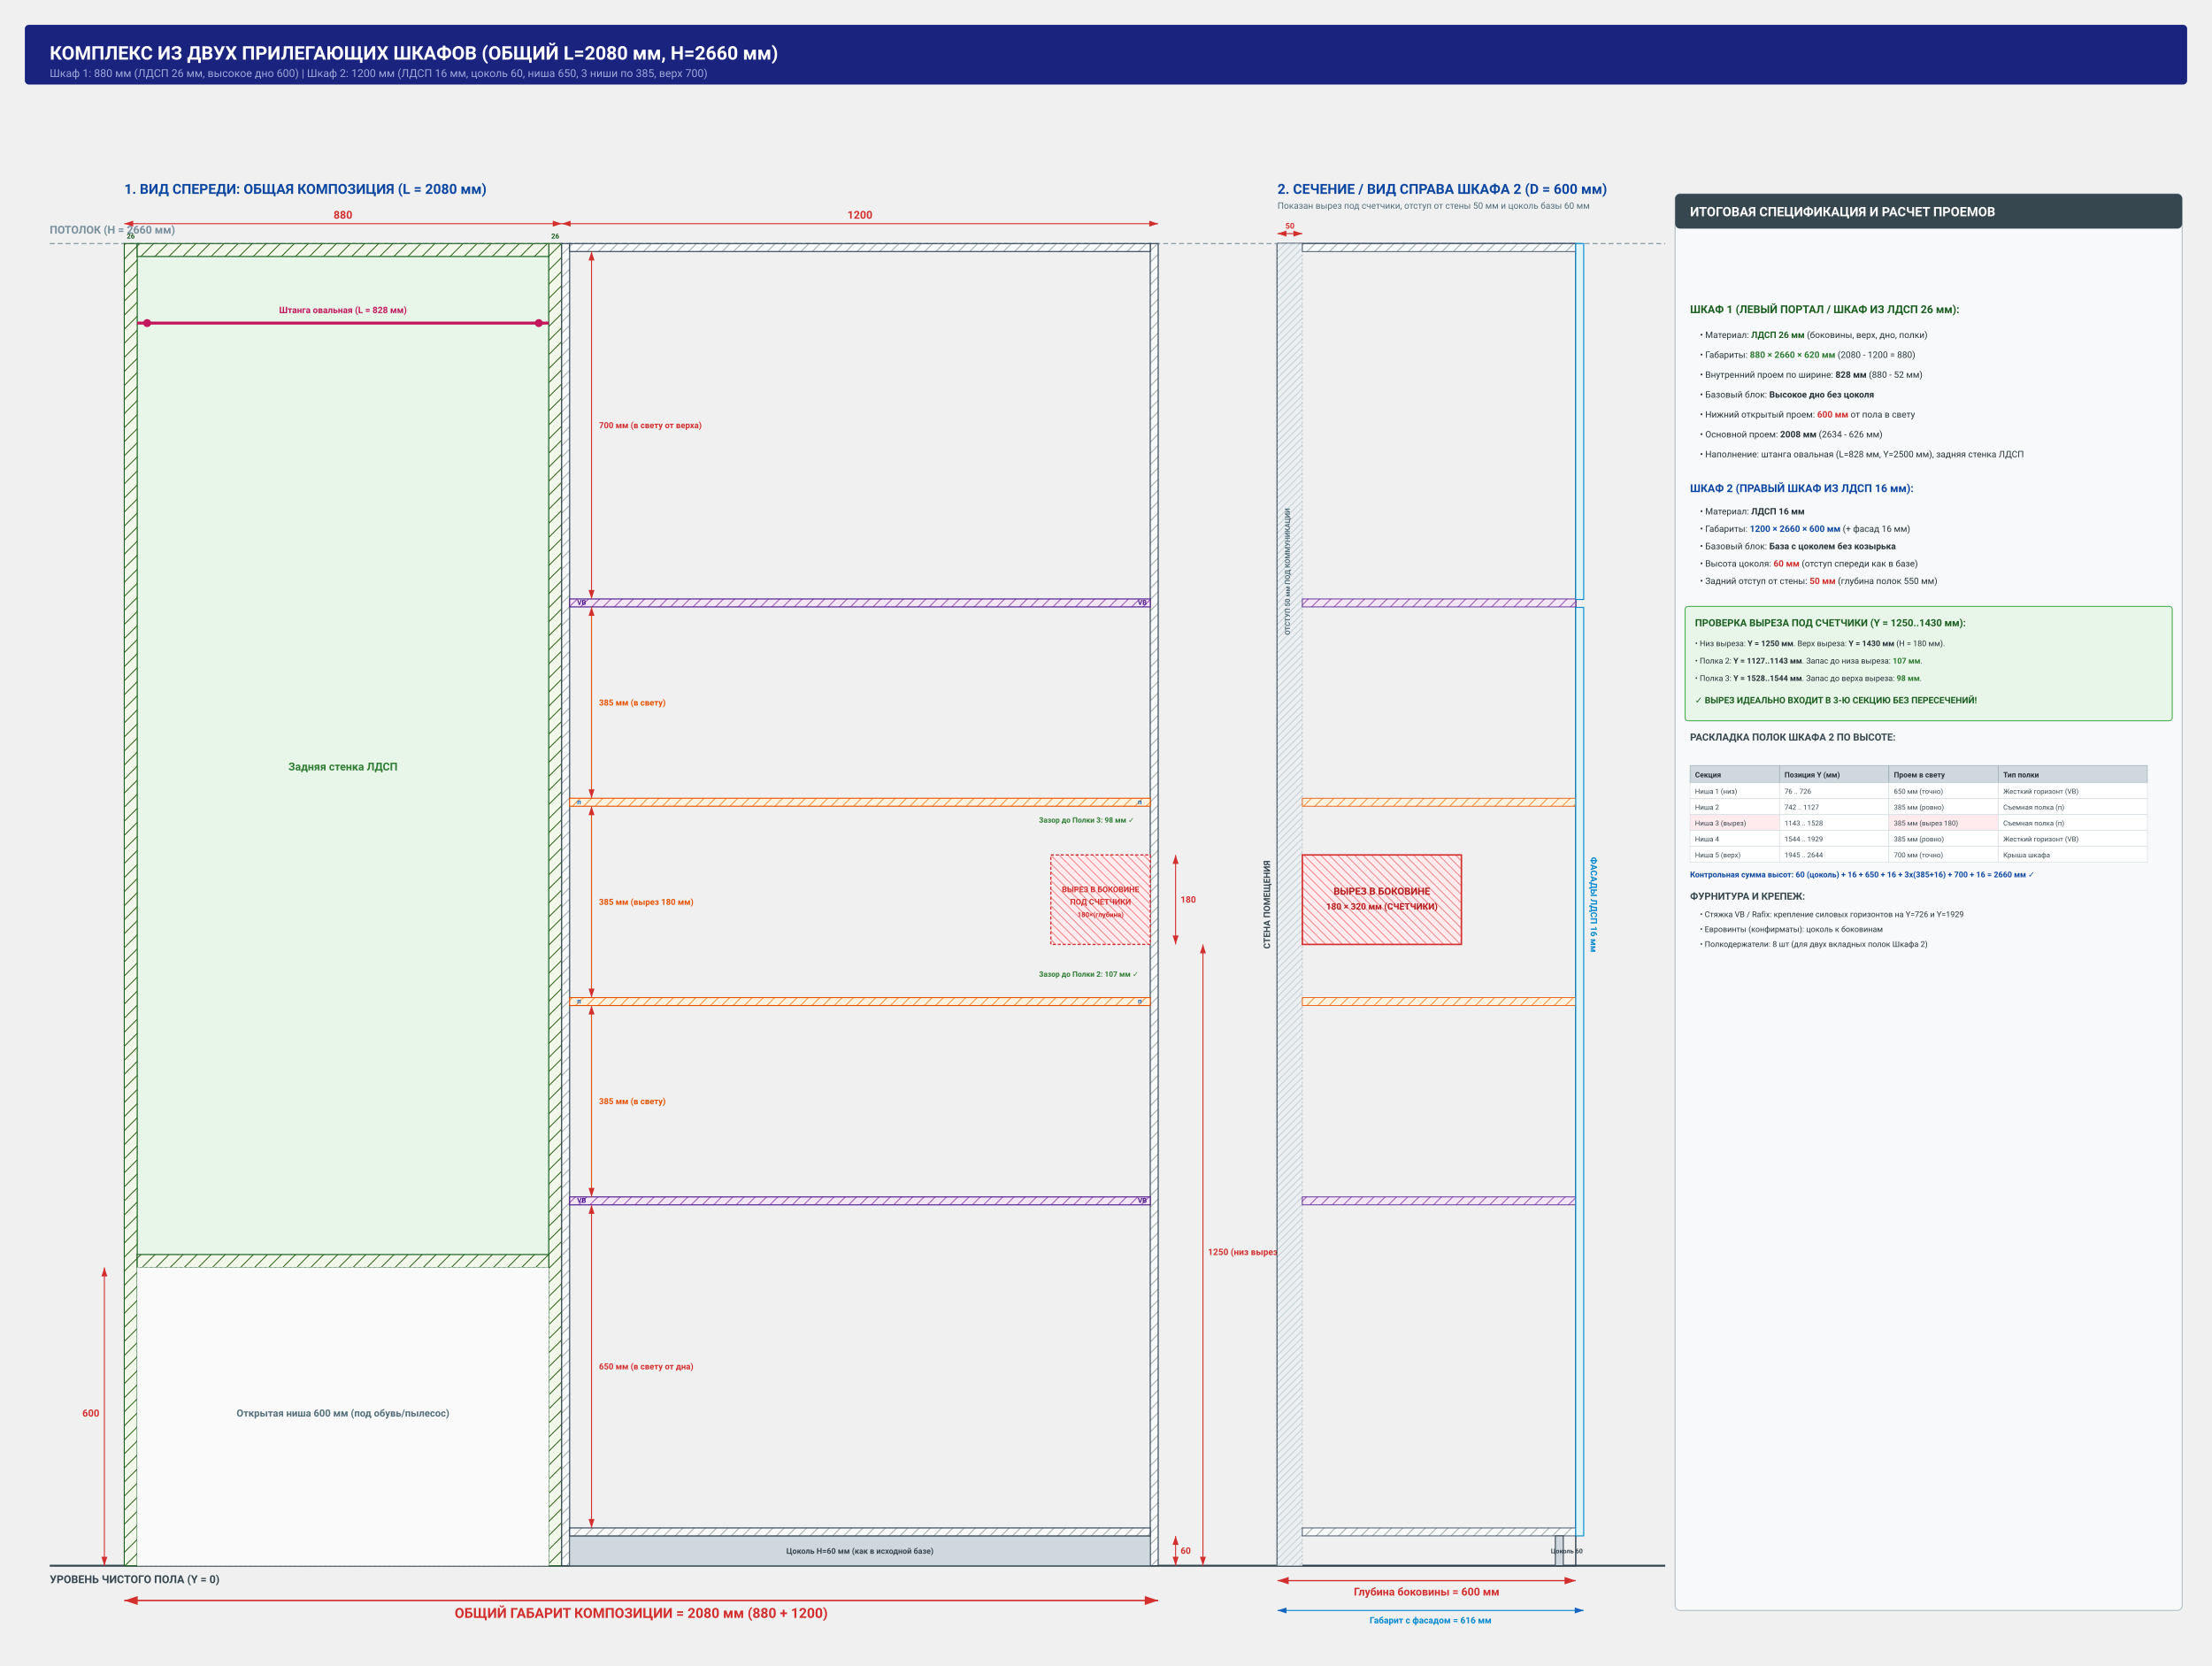
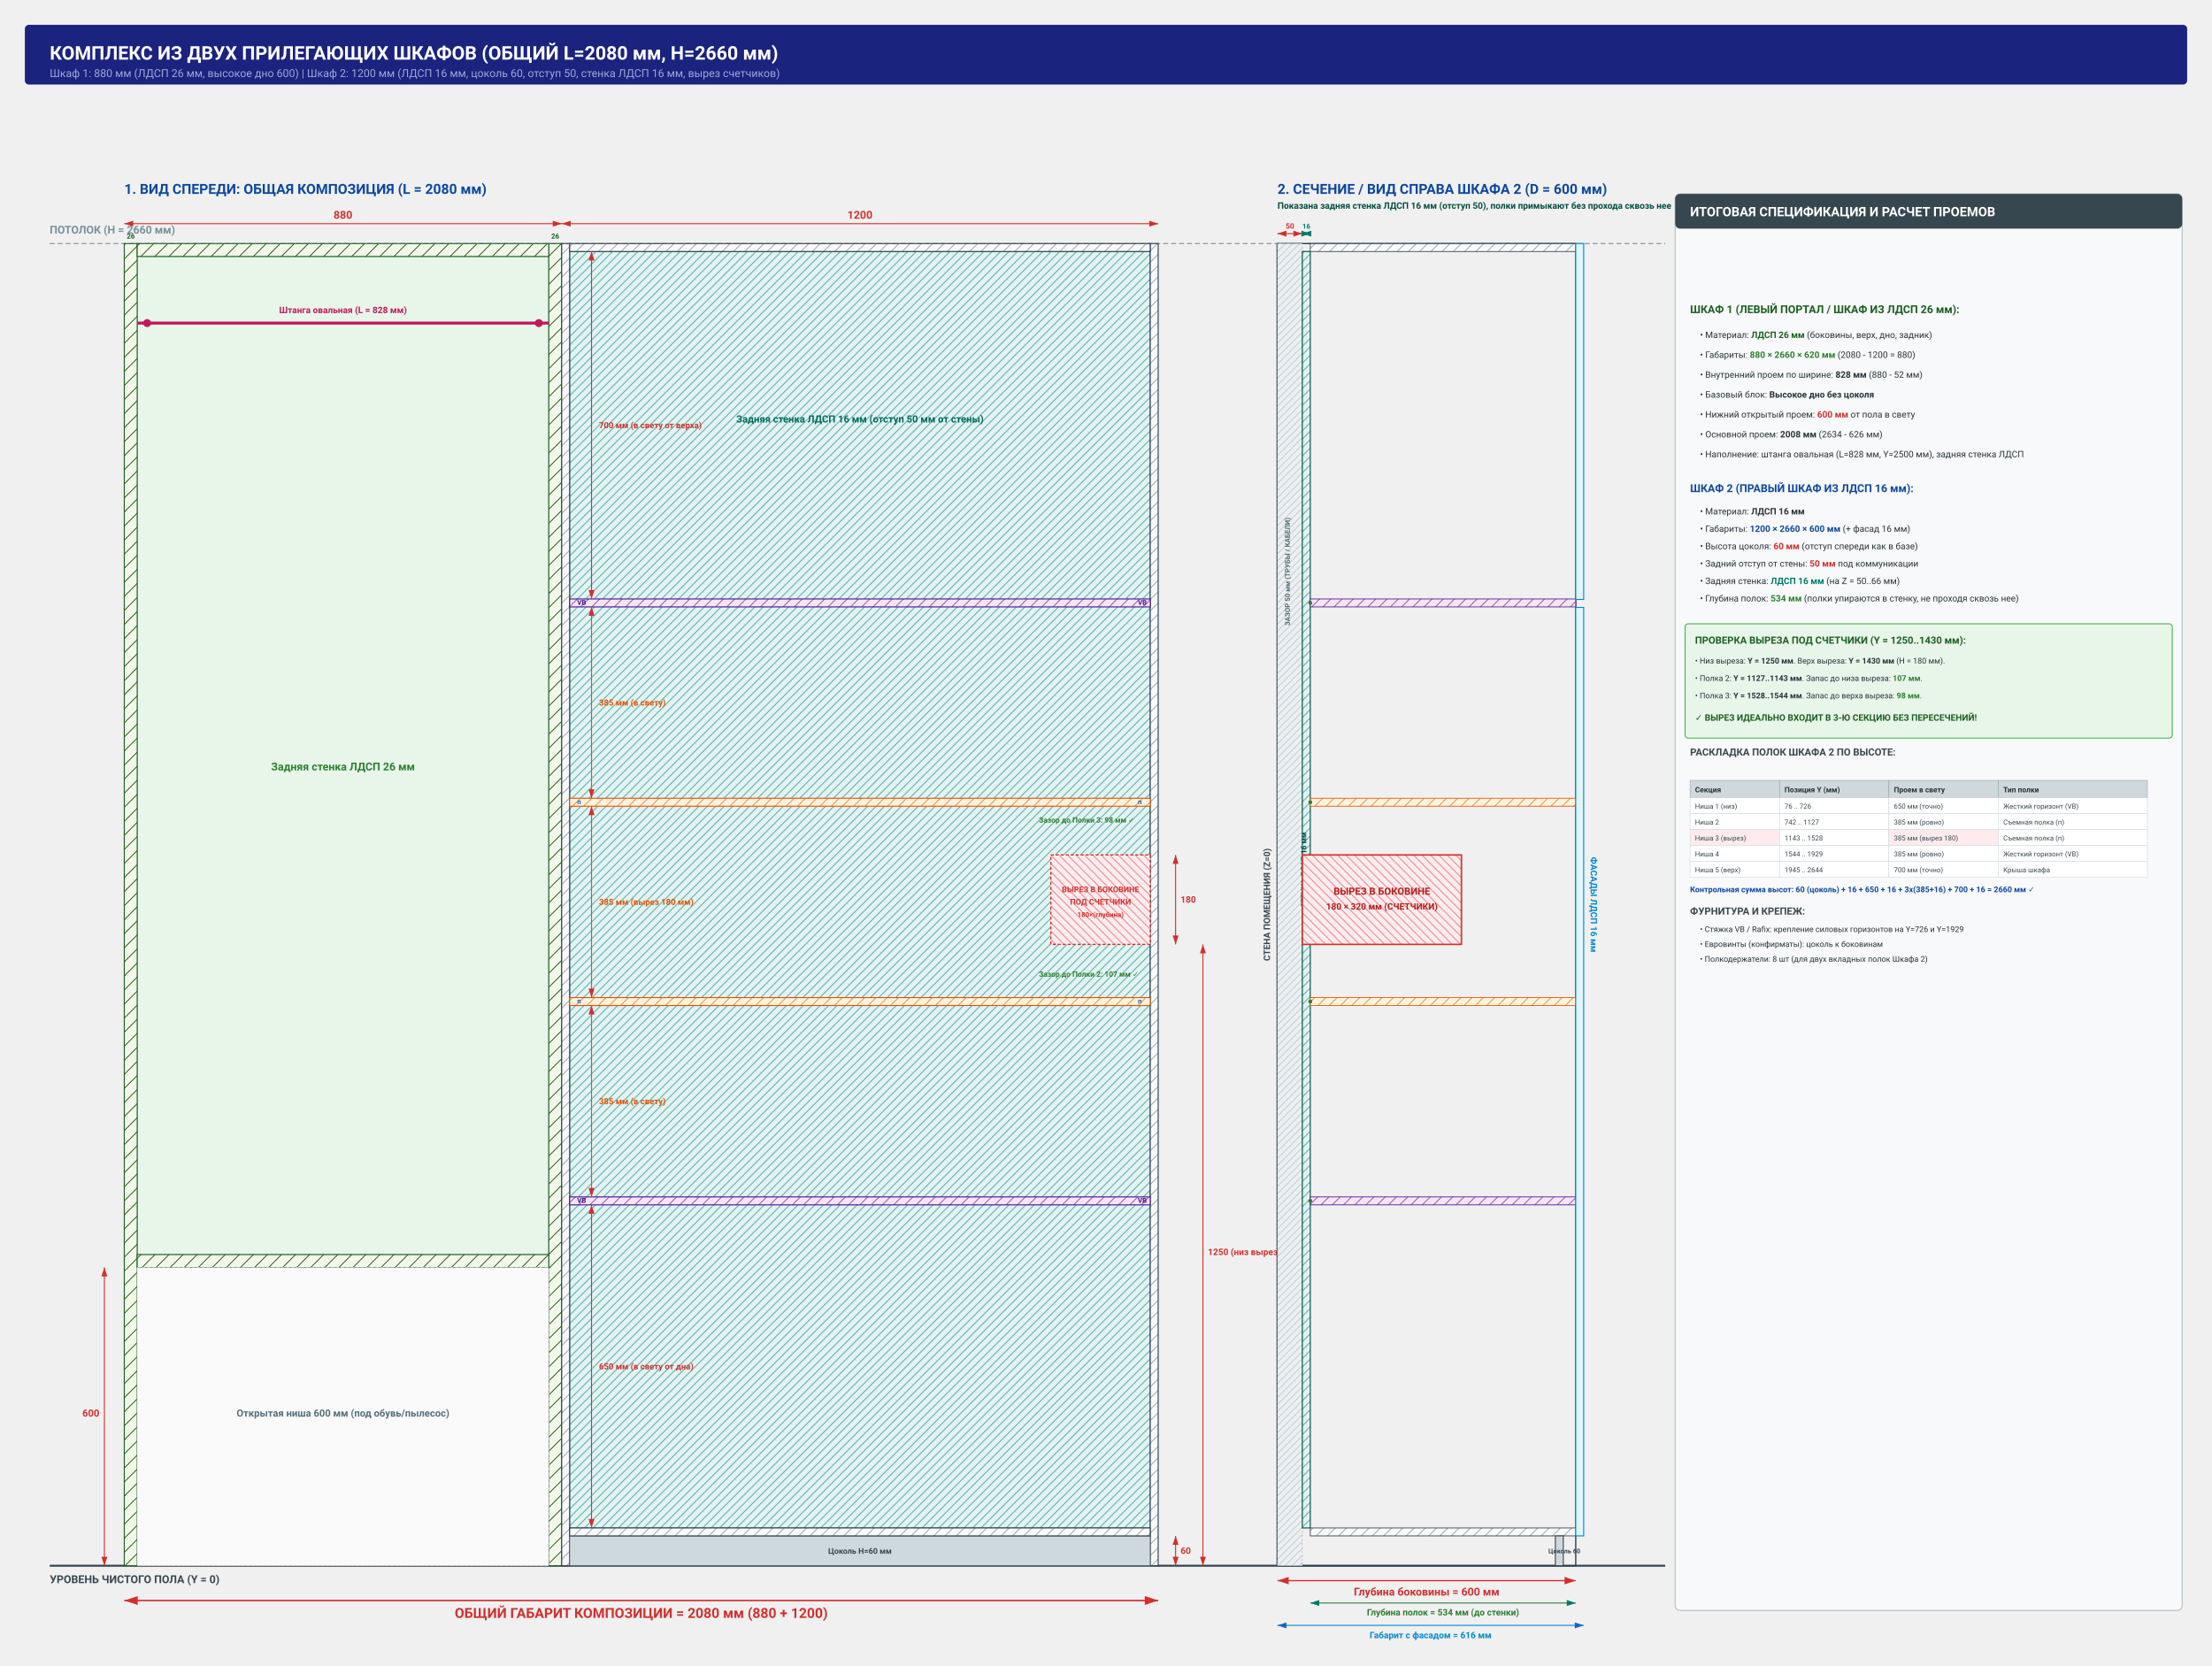
<svg xmlns="http://www.w3.org/2000/svg" viewBox="-250 -350 4450 3350" width="100%" height="100%" style="background-color: #ffffff; font-family: 'Segoe UI', Roboto, Helvetica, Arial, sans-serif;">
  <defs>
    <pattern id="hatch-carcass" width="16" height="16" patternTransform="rotate(45 0 0)" patternUnits="userSpaceOnUse">
      <rect width="16" height="16" fill="#f8f9fa" />
      <line x1="0" y1="0" x2="0" y2="16" stroke="#7f8c8d" stroke-width="2.5" />
    </pattern>
    <pattern id="hatch-thick26" width="20" height="20" patternTransform="rotate(45 0 0)" patternUnits="userSpaceOnUse">
      <rect width="20" height="20" fill="#f1f8e9" />
      <line x1="0" y1="0" x2="0" y2="20" stroke="#33691e" stroke-width="3.5" />
    </pattern>
+     <pattern id="hatch-backwall" width="12" height="12" patternTransform="rotate(45 0 0)" patternUnits="userSpaceOnUse">
+       <rect width="12" height="12" fill="#e0f2f1" />
+       <line x1="0" y1="0" x2="0" y2="12" stroke="#00796b" stroke-width="2" />
+     </pattern>
    <pattern id="hatch-fixed" width="16" height="16" patternTransform="rotate(45 0 0)" patternUnits="userSpaceOnUse">
      <rect width="16" height="16" fill="#f3e5f5" />
      <line x1="0" y1="0" x2="0" y2="16" stroke="#7b1fa2" stroke-width="2.5" />
    </pattern>
    <pattern id="hatch-removable" width="16" height="16" patternTransform="rotate(45 0 0)" patternUnits="userSpaceOnUse">
      <rect width="16" height="16" fill="#fff3e0" />
      <line x1="0" y1="0" x2="0" y2="16" stroke="#ef6c00" stroke-width="2.5" />
    </pattern>
    <pattern id="hatch-cutout" width="12" height="12" patternTransform="rotate(-45 0 0)" patternUnits="userSpaceOnUse">
      <rect width="12" height="12" fill="#ffebee" />
      <line x1="0" y1="0" x2="0" y2="12" stroke="#e53935" stroke-width="2" />
    </pattern>
    <pattern id="hatch-gap" width="10" height="10" patternTransform="rotate(45 0 0)" patternUnits="userSpaceOnUse">
      <rect width="10" height="10" fill="#eceff1" />
      <line x1="0" y1="0" x2="0" y2="10" stroke="#90a4ae" stroke-width="1.5" />
    </pattern>
    <marker id="arrow-start-red" markerWidth="10" markerHeight="10" refX="0" refY="3" orient="auto" markerUnits="strokeWidth">
      <path d="M9,0 L0,3 L9,6 z" fill="#d32f2f" />
    </marker>
    <marker id="arrow-end-red" markerWidth="10" markerHeight="10" refX="9" refY="3" orient="auto" markerUnits="strokeWidth">
      <path d="M0,0 L9,3 L0,6 z" fill="#d32f2f" />
    </marker>
    <marker id="arrow-start-amber" markerWidth="10" markerHeight="10" refX="0" refY="3" orient="auto" markerUnits="strokeWidth">
      <path d="M9,0 L0,3 L9,6 z" fill="#f57c00" />
    </marker>
    <marker id="arrow-end-amber" markerWidth="10" markerHeight="10" refX="9" refY="3" orient="auto" markerUnits="strokeWidth">
      <path d="M0,0 L9,3 L0,6 z" fill="#f57c00" />
    </marker>
    <marker id="arrow-start-blue" markerWidth="10" markerHeight="10" refX="0" refY="3" orient="auto" markerUnits="strokeWidth">
      <path d="M9,0 L0,3 L9,6 z" fill="#1565c0" />
    </marker>
    <marker id="arrow-end-blue" markerWidth="10" markerHeight="10" refX="9" refY="3" orient="auto" markerUnits="strokeWidth">
      <path d="M0,0 L9,3 L0,6 z" fill="#1565c0" />
    </marker>
+     <marker id="arrow-start-teal" markerWidth="10" markerHeight="10" refX="0" refY="3" orient="auto" markerUnits="strokeWidth">
+       <path d="M9,0 L0,3 L9,6 z" fill="#00796b" />
+     </marker>
+     <marker id="arrow-end-teal" markerWidth="10" markerHeight="10" refX="9" refY="3" orient="auto" markerUnits="strokeWidth">
+       <path d="M0,0 L9,3 L0,6 z" fill="#00796b" />
+     </marker>
  </defs>
  <rect x="-200" y="-300" width="4350" height="120" fill="#1a237e" rx="8" />
  <text x="-150" y="-230" fill="#ffffff" font-size="38" font-weight="bold">КОМПЛЕКС ИЗ ДВУХ ПРИЛЕГАЮЩИХ ШКАФОВ (ОБЩИЙ L=2080 мм, H=2660 мм)</text>
-   <text x="-150" y="-195" fill="#9fa8da" font-size="22">Шкаф 1: 880 мм (ЛДСП 26 мм, высокое дно 600) | Шкаф 2: 1200 мм (ЛДСП 16 мм, цоколь 60, ниша 650, 3 ниши по 385, верх 700)</text>
+   <text x="-150" y="-195" fill="#9fa8da" font-size="22">Шкаф 1: 880 мм (ЛДСП 26 мм, высокое дно 600) | Шкаф 2: 1200 мм (ЛДСП 16 мм, цоколь 60, отступ 50, стенка ЛДСП 16 мм, вырез счетчиков)</text>
  <line x1="-150" y1="2800" x2="3100" y2="2800" stroke="#37474f" stroke-width="4" />
  <text x="-150" y="2835" fill="#37474f" font-size="22" font-weight="bold">УРОВЕНЬ ЧИСТОГО ПОЛА (Y = 0)</text>
  <line x1="-150" y1="140" x2="3100" y2="140" stroke="#78909c" stroke-width="2" stroke-dasharray="10,6" />
  <text x="-150" y="120" fill="#78909c" font-size="22" font-weight="bold">ПОТОЛОК (H = 2660 мм)</text>
  <g id="view-front">
    <text x="0" y="40" fill="#0d47a1" font-size="28" font-weight="bold">1. ВИД СПЕРЕДИ: ОБЩАЯ КОМПОЗИЦИЯ (L = 2080 мм)</text>
    <g id="cabinet-1">
      <rect x="26" y="166" width="828" height="2008" fill="#e8f5e9" stroke="#81c784" stroke-width="1.5" />
-       <text x="440.0" y="1200" fill="#2e7d32" font-size="22" font-weight="bold" text-anchor="middle">Задняя стенка ЛДСП</text>
+       <text x="440.0" y="1200" fill="#2e7d32" font-size="22" font-weight="bold" text-anchor="middle">Задняя стенка ЛДСП 26 мм</text>
      <rect x="0" y="140" width="26" height="2660" fill="url(#hatch-thick26)" stroke="#1b5e20" stroke-width="2" />
      <rect x="854" y="140" width="26" height="2660" fill="url(#hatch-thick26)" stroke="#1b5e20" stroke-width="2" />
      <rect x="26" y="140" width="828" height="26" fill="url(#hatch-thick26)" stroke="#1b5e20" stroke-width="2" />
      <rect x="26" y="2174" width="828" height="26" fill="url(#hatch-thick26)" stroke="#1b5e20" stroke-width="2" />
      <line x1="26" y1="300" x2="854" y2="300" stroke="#c2185b" stroke-width="6" />
      <circle cx="46" cy="300" r="8" fill="#c2185b" />
      <circle cx="834" cy="300" r="8" fill="#c2185b" />
      <text x="440.0" y="280" fill="#c2185b" font-size="18" font-weight="bold" text-anchor="middle">Штанга овальная (L = 828 мм)</text>
      <rect x="26" y="2200" width="828" height="600" fill="#fafafa" stroke="#cfd8dc" stroke-dasharray="6,4" />
      <text x="440.0" y="2500" fill="#546e7a" font-size="20" font-weight="bold" text-anchor="middle">Открытая ниша 600 мм (под обувь/пылесос)</text>
    </g>
    <line x1="0" y1="100" x2="880" y2="100" stroke="#d32f2f" stroke-width="2" marker-start="url(#arrow-start-red)" marker-end="url(#arrow-end-red)" />
    <text x="440.0" y="90" fill="#d32f2f" font-size="22" font-weight="bold" text-anchor="middle">880</text>
    <line x1="-40" y1="2800" x2="-40" y2="2200" stroke="#d32f2f" stroke-width="2" marker-start="url(#arrow-start-red)" marker-end="url(#arrow-end-red)" />
    <text x="-50" y="2500" fill="#d32f2f" font-size="20" font-weight="bold" text-anchor="end">600</text>
    <text x="13" y="130" fill="#1b5e20" font-size="14" font-weight="bold" text-anchor="middle">26</text>
    <text x="867" y="130" fill="#1b5e20" font-size="14" font-weight="bold" text-anchor="middle">26</text>
    <g id="cabinet-2">
+       <rect x="896" y="156" width="1168" height="2568" fill="url(#hatch-backwall)" stroke="#004d40" stroke-width="1.5" />
+       <text x="1480.0" y="500" fill="#00695c" font-size="20" font-weight="bold" text-anchor="middle">Задняя стенка ЛДСП 16 мм (отступ 50 мм от стены)</text>
      <rect x="880" y="140" width="16" height="2660" fill="url(#hatch-carcass)" stroke="#2c3e50" stroke-width="2" />
      <rect x="2064" y="140" width="16" height="2660" fill="url(#hatch-carcass)" stroke="#2c3e50" stroke-width="2" />
      <rect x="896" y="140" width="1168" height="16" fill="url(#hatch-carcass)" stroke="#2c3e50" stroke-width="2" />
      <rect x="896" y="2740" width="1168" height="60" fill="#cfd8dc" stroke="#455a64" stroke-width="1.5" />
-       <text x="1480.0" y="2776" fill="#37474f" font-size="16" font-weight="bold" text-anchor="middle">Цоколь H=60 мм (как в исходной базе)</text>
+       <text x="1480.0" y="2776" fill="#37474f" font-size="16" font-weight="bold" text-anchor="middle">Цоколь H=60 мм</text>
      <rect x="896" y="2724" width="1168" height="16" fill="url(#hatch-carcass)" stroke="#2c3e50" stroke-width="2" />
      <rect x="896" y="2058" width="1168" height="16" fill="url(#hatch-fixed)" stroke="#4a148c" stroke-width="2" />
      <rect x="896" y="1657" width="1168" height="16" fill="url(#hatch-removable)" stroke="#e65100" stroke-width="2" />
      <rect x="896" y="1256" width="1168" height="16" fill="url(#hatch-removable)" stroke="#e65100" stroke-width="2" />
      <rect x="896" y="855" width="1168" height="16" fill="url(#hatch-fixed)" stroke="#4a148c" stroke-width="2" />
      <text x="911" y="1669" fill="#1565c0" font-size="14" font-weight="bold">п</text>
      <text x="2039" y="1669" fill="#1565c0" font-size="14" font-weight="bold">п</text>
      <text x="911" y="1268" fill="#1565c0" font-size="14" font-weight="bold">п</text>
      <text x="2039" y="1268" fill="#1565c0" font-size="14" font-weight="bold">п</text>
      <text x="911" y="2070" fill="#4a148c" font-size="14" font-weight="bold">VB</text>
      <text x="2039" y="2070" fill="#4a148c" font-size="14" font-weight="bold">VB</text>
      <text x="911" y="867" fill="#4a148c" font-size="14" font-weight="bold">VB</text>
      <text x="2039" y="867" fill="#4a148c" font-size="14" font-weight="bold">VB</text>
      <rect x="1864" y="1370" width="200" height="180" fill="url(#hatch-cutout)" stroke="#d32f2f" stroke-width="2.5" stroke-dasharray="6,4" />
      <text x="1964" y="1445" fill="#d32f2f" font-size="16" font-weight="bold" text-anchor="middle">ВЫРЕЗ В БОКОВИНЕ</text>
      <text x="1964" y="1470" fill="#d32f2f" font-size="16" font-weight="bold" text-anchor="middle">ПОД СЧЕТЧИКИ</text>
      <text x="1964" y="1495" fill="#d32f2f" font-size="14" font-weight="bold" text-anchor="middle">180×(глубина)</text>
      <text x="1840" y="1615" fill="#2e7d32" font-size="15" font-weight="bold">Зазор до Полки 2: 107 мм ✓</text>
      <text x="1840" y="1305" fill="#2e7d32" font-size="15" font-weight="bold">Зазор до Полки 3: 98 мм ✓</text>
    </g>
    <line x1="880" y1="100" x2="2080" y2="100" stroke="#d32f2f" stroke-width="2" marker-start="url(#arrow-start-red)" marker-end="url(#arrow-end-red)" />
    <text x="1480.0" y="90" fill="#d32f2f" font-size="22" font-weight="bold" text-anchor="middle">1200</text>
    <line x1="2115" y1="2800" x2="2115" y2="2740" stroke="#d32f2f" stroke-width="2" marker-start="url(#arrow-start-red)" marker-end="url(#arrow-end-red)" />
    <text x="2125" y="2776" fill="#d32f2f" font-size="18" font-weight="bold">60</text>
    <line x1="2170" y1="2800" x2="2170" y2="1550" stroke="#d32f2f" stroke-width="2" marker-start="url(#arrow-start-red)" marker-end="url(#arrow-end-red)" />
    <text x="2180" y="2175" fill="#d32f2f" font-size="18" font-weight="bold">1250 (низ выреза)</text>
    <line x1="2115" y1="1550" x2="2115" y2="1370" stroke="#d32f2f" stroke-width="2" marker-start="url(#arrow-start-red)" marker-end="url(#arrow-end-red)" />
    <text x="2125" y="1466" fill="#d32f2f" font-size="18" font-weight="bold">180</text>
    <line x1="940" y1="2724" x2="940" y2="2074" stroke="#d32f2f" stroke-width="2" marker-start="url(#arrow-start-red)" marker-end="url(#arrow-end-red)" />
    <text x="955" y="2405.0" fill="#d32f2f" font-size="17" font-weight="bold">650 мм (в свету от дна)</text>
    <line x1="940" y1="2058" x2="940" y2="1673" stroke="#e65100" stroke-width="2" marker-start="url(#arrow-start-red)" marker-end="url(#arrow-end-red)" />
    <text x="955" y="1871.5" fill="#e65100" font-size="17" font-weight="bold">385 мм (в свету)</text>
    <line x1="940" y1="1657" x2="940" y2="1272" stroke="#e65100" stroke-width="2" marker-start="url(#arrow-start-red)" marker-end="url(#arrow-end-red)" />
    <text x="955" y="1470.5" fill="#e65100" font-size="17" font-weight="bold">385 мм (вырез 180 мм)</text>
    <line x1="940" y1="1256" x2="940" y2="871" stroke="#e65100" stroke-width="2" marker-start="url(#arrow-start-red)" marker-end="url(#arrow-end-red)" />
    <text x="955" y="1069.5" fill="#e65100" font-size="17" font-weight="bold">385 мм (в свету)</text>
    <line x1="940" y1="855" x2="940" y2="156" stroke="#d32f2f" stroke-width="2" marker-start="url(#arrow-start-red)" marker-end="url(#arrow-end-red)" />
    <text x="955" y="511.5" fill="#d32f2f" font-size="17" font-weight="bold">700 мм (в свету от верха)</text>
    <line x1="0" y1="2870" x2="2080" y2="2870" stroke="#d32f2f" stroke-width="3" marker-start="url(#arrow-start-red)" marker-end="url(#arrow-end-red)" />
    <text x="1040.0" y="2905" fill="#d32f2f" font-size="28" font-weight="bold" text-anchor="middle">ОБЩИЙ ГАБАРИТ КОМПОЗИЦИИ = 2080 мм (880 + 1200)</text>
  </g>
  <g id="view-side-section">
    <text x="2320" y="40" fill="#0d47a1" font-size="28" font-weight="bold">2. СЕЧЕНИЕ / ВИД СПРАВА ШКАФА 2 (D = 600 мм)</text>
-     <text x="2320" y="70" fill="#546e7a" font-size="18">Показан вырез под счетчики, отступ от стены 50 мм и цоколь базы 60 мм</text>
+     <text x="2320" y="70" fill="#004d40" font-size="18" font-weight="bold">Показана задняя стенка ЛДСП 16 мм (отступ 50), полки примыкают без прохода сквозь нее</text>
    <line x1="2320" y1="2800" x2="2320" y2="140" stroke="#37474f" stroke-width="4" />
-     <text x="2305" y="1470" fill="#37474f" font-size="18" font-weight="bold" text-anchor="middle" transform="rotate(-90 2305 1470)">СТЕНА ПОМЕЩЕНИЯ</text>
+     <text x="2305" y="1470" fill="#37474f" font-size="18" font-weight="bold" text-anchor="middle" transform="rotate(-90 2305 1470)">СТЕНА ПОМЕЩЕНИЯ (Z=0)</text>
    <rect x="2320" y="140" width="600" height="2660" fill="none" stroke="#2c3e50" stroke-width="2.5" />
    <rect x="2320" y="140" width="50" height="2660" fill="url(#hatch-gap)" stroke="#90a4ae" stroke-width="1" stroke-dasharray="4,4" />
-     <text x="2345" y="800" fill="#546e7a" font-size="14" font-weight="bold" text-anchor="middle" transform="rotate(-90 2345 800)">ОТСТУП 50 мм ПОД КОММУНИКАЦИИ</text>
-     <rect x="2370" y="2724" width="550" height="16" fill="url(#hatch-carcass)" stroke="#2c3e50" stroke-width="1.5" />
-     <rect x="2370" y="140" width="550" height="16" fill="url(#hatch-carcass)" stroke="#2c3e50" stroke-width="1.5" />
+     <text x="2345" y="800" fill="#546e7a" font-size="14" font-weight="bold" text-anchor="middle" transform="rotate(-90 2345 800)">ЗАЗОР 50 мм (ТРУБЫ / КАБЕЛИ)</text>
+     <rect x="2370" y="156" width="16" height="2568" fill="url(#hatch-backwall)" stroke="#004d40" stroke-width="2" />
+     <text x="2378" y="1400" fill="#004d40" font-size="15" font-weight="bold" text-anchor="middle" transform="rotate(-90 2378 1400)">СТЕНКА ЛДСП 16 мм</text>
+     <rect x="2386" y="2724" width="534" height="16" fill="url(#hatch-carcass)" stroke="#2c3e50" stroke-width="1.5" />
+     <rect x="2386" y="140" width="534" height="16" fill="url(#hatch-carcass)" stroke="#2c3e50" stroke-width="1.5" />
    <rect x="2879" y="2740" width="16" height="60" fill="#cfd8dc" stroke="#37474f" stroke-width="2" />
-     <text x="2870" y="2775" fill="#37474f" font-size="13" font-weight="bold">Цоколь 60</text>
-     <rect x="2370" y="2058" width="550" height="16" fill="url(#hatch-fixed)" stroke="#4a148c" stroke-width="1.5" />
-     <rect x="2370" y="1657" width="550" height="16" fill="url(#hatch-removable)" stroke="#e65100" stroke-width="1.5" />
-     <rect x="2370" y="1256" width="550" height="16" fill="url(#hatch-removable)" stroke="#e65100" stroke-width="1.5" />
-     <rect x="2370" y="855" width="550" height="16" fill="url(#hatch-fixed)" stroke="#4a148c" stroke-width="1.5" />
+     <text x="2865" y="2775" fill="#37474f" font-size="13" font-weight="bold">Цоколь 60</text>
+     <rect x="2386" y="2058" width="534" height="16" fill="url(#hatch-fixed)" stroke="#4a148c" stroke-width="1.5" />
+     <circle cx="2386" cy="2066" r="4" fill="#2e7d32" />
+     <rect x="2386" y="1657" width="534" height="16" fill="url(#hatch-removable)" stroke="#e65100" stroke-width="1.5" />
+     <circle cx="2386" cy="1665" r="4" fill="#2e7d32" />
+     <rect x="2386" y="1256" width="534" height="16" fill="url(#hatch-removable)" stroke="#e65100" stroke-width="1.5" />
+     <circle cx="2386" cy="1264" r="4" fill="#2e7d32" />
+     <rect x="2386" y="855" width="534" height="16" fill="url(#hatch-fixed)" stroke="#4a148c" stroke-width="1.5" />
+     <circle cx="2386" cy="863" r="4" fill="#2e7d32" />
    <rect x="2370" y="1370" width="320" height="180" fill="url(#hatch-cutout)" stroke="#d32f2f" stroke-width="3" />
    <text x="2530.0" y="1450" fill="#b71c1c" font-size="20" font-weight="bold" text-anchor="middle">ВЫРЕЗ В БОКОВИНЕ</text>
    <text x="2530.0" y="1480" fill="#b71c1c" font-size="18" font-weight="bold" text-anchor="middle">180 × 320 мм (СЧЕТЧИКИ)</text>
    <rect x="2920" y="140" width="16" height="716" fill="#e1f5fe" stroke="#0288d1" stroke-width="2" />
    <rect x="2920" y="872" width="16" height="1868" fill="#e1f5fe" stroke="#0288d1" stroke-width="2" />
    <text x="2950" y="1470" fill="#0288d1" font-size="18" font-weight="bold" text-anchor="middle" transform="rotate(90 2950 1470)">ФАСАДЫ ЛДСП 16 мм</text>
    <line x1="2320" y1="2830" x2="2920" y2="2830" stroke="#d32f2f" stroke-width="2.5" marker-start="url(#arrow-start-red)" marker-end="url(#arrow-end-red)" />
    <text x="2620" y="2860" fill="#d32f2f" font-size="22" font-weight="bold" text-anchor="middle">Глубина боковины = 600 мм</text>
-     <line x1="2320" y1="2890" x2="2936" y2="2890" stroke="#0288d1" stroke-width="2" marker-start="url(#arrow-start-blue)" marker-end="url(#arrow-end-blue)" />
-     <text x="2628" y="2916" fill="#0288d1" font-size="18" font-weight="bold" text-anchor="middle">Габарит с фасадом = 616 мм</text>
+     <line x1="2386" y1="2875" x2="2920" y2="2875" stroke="#2e7d32" stroke-width="2" marker-start="url(#arrow-start-teal)" marker-end="url(#arrow-end-teal)" />
+     <text x="2653.0" y="2900" fill="#2e7d32" font-size="18" font-weight="bold" text-anchor="middle">Глубина полок = 534 мм (до стенки)</text>
+     <line x1="2320" y1="2920" x2="2936" y2="2920" stroke="#0288d1" stroke-width="2" marker-start="url(#arrow-start-blue)" marker-end="url(#arrow-end-blue)" />
+     <text x="2628" y="2946" fill="#0288d1" font-size="18" font-weight="bold" text-anchor="middle">Габарит с фасадом = 616 мм</text>
    <line x1="2320" y1="120" x2="2370" y2="120" stroke="#d32f2f" stroke-width="2" marker-start="url(#arrow-start-red)" marker-end="url(#arrow-end-red)" />
-     <text x="2345" y="110" fill="#d32f2f" font-size="16" font-weight="bold" text-anchor="middle">50</text>
+     <text x="2345" y="110" fill="#d32f2f" font-size="15" font-weight="bold" text-anchor="middle">50</text>
+     <line x1="2370" y1="120" x2="2386" y2="120" stroke="#00796b" stroke-width="2" marker-start="url(#arrow-start-teal)" marker-end="url(#arrow-end-teal)" />
+     <text x="2378" y="110" fill="#00796b" font-size="14" font-weight="bold" text-anchor="middle">16</text>
  </g>
  <g id="info-panel">
    <rect x="3120" y="40" width="1020" height="2850" fill="#f8f9fa" stroke="#b0bec5" stroke-width="2" rx="10" />
    <rect x="3120" y="40" width="1020" height="70" fill="#37474f" rx="10" />
    <text x="3150" y="85" fill="#ffffff" font-size="26" font-weight="bold">ИТОГОВАЯ СПЕЦИФИКАЦИЯ И РАСЧЕТ ПРОЕМОВ</text>
    <text x="3150" y="280" fill="#1b5e20" font-size="22" font-weight="bold">ШКАФ 1 (ЛЕВЫЙ ПОРТАЛ / ШКАФ ИЗ ЛДСП 26 мм):</text>
-     <text x="3170" y="330" fill="#263238" font-size="18">• Материал: <tspan font-weight="bold" fill="#1b5e20">ЛДСП 26 мм</tspan> (боковины, верх, дно, полки)</text>
+     <text x="3170" y="330" fill="#263238" font-size="18">• Материал: <tspan font-weight="bold" fill="#1b5e20">ЛДСП 26 мм</tspan> (боковины, верх, дно, задник)</text>
    <text x="3170" y="370" fill="#263238" font-size="18">• Габариты: <tspan font-weight="bold" fill="#2e7d32">880 × 2660 × 620 мм</tspan> (2080 - 1200 = 880)</text>
    <text x="3170" y="410" fill="#263238" font-size="18">• Внутренний проем по ширине: <tspan font-weight="bold">828 мм</tspan> (880 - 52 мм)</text>
    <text x="3170" y="450" fill="#263238" font-size="18">• Базовый блок: <tspan font-weight="bold">Высокое дно без цоколя</tspan>
    </text>
    <text x="3170" y="490" fill="#263238" font-size="18">• Нижний открытый проем: <tspan font-weight="bold" fill="#d32f2f">600 мм</tspan> от пола в свету</text>
    <text x="3170" y="530" fill="#263238" font-size="18">• Основной проем: <tspan font-weight="bold">2008 мм</tspan> (2634 - 626 мм)</text>
    <text x="3170" y="570" fill="#263238" font-size="18">• Наполнение: штанга овальная (L=828 мм, Y=2500 мм), задняя стенка ЛДСП</text>
    <text x="3150" y="640" fill="#0d47a1" font-size="22" font-weight="bold">ШКАФ 2 (ПРАВЫЙ ШКАФ ИЗ ЛДСП 16 мм):</text>
    <text x="3170" y="685" fill="#263238" font-size="18">• Материал: <tspan font-weight="bold">ЛДСП 16 мм</tspan>
    </text>
    <text x="3170" y="720" fill="#263238" font-size="18">• Габариты: <tspan font-weight="bold" fill="#0d47a1">1200 × 2660 × 600 мм</tspan> (+ фасад 16 мм)</text>
-     <text x="3170" y="755" fill="#263238" font-size="18">• Базовый блок: <tspan font-weight="bold">База с цоколем без козырька</tspan>
-     </text>
-     <text x="3170" y="790" fill="#263238" font-size="18">• Высота цоколя: <tspan font-weight="bold" fill="#d32f2f">60 мм</tspan> (отступ спереди как в базе)</text>
-     <text x="3170" y="825" fill="#263238" font-size="18">• Задний отступ от стены: <tspan font-weight="bold" fill="#d32f2f">50 мм</tspan> (глубина полок 550 мм)</text>
-     <rect x="3140" y="870" width="980" height="230" fill="#e8f5e9" stroke="#4caf50" stroke-width="2" rx="6" />
-     <text x="3160" y="910" fill="#1b5e20" font-size="20" font-weight="bold">ПРОВЕРКА ВЫРЕЗА ПОД СЧЕТЧИКИ (Y = 1250..1430 мм):</text>
-     <text x="3160" y="950" fill="#263238" font-size="16">• Низ выреза: <tspan font-weight="bold">Y = 1250 мм</tspan>. Верх выреза: <tspan font-weight="bold">Y = 1430 мм</tspan> (H = 180 мм).</text>
-     <text x="3160" y="985" fill="#263238" font-size="16">• Полка 2: <tspan font-weight="bold">Y = 1127..1143 мм</tspan>. Запас до низа выреза: <tspan font-weight="bold" fill="#2e7d32">107 мм</tspan>.</text>
-     <text x="3160" y="1020" fill="#263238" font-size="16">• Полка 3: <tspan font-weight="bold">Y = 1528..1544 мм</tspan>. Запас до верха выреза: <tspan font-weight="bold" fill="#2e7d32">98 мм</tspan>.</text>
-     <text x="3160" y="1065" fill="#1b5e20" font-size="18" font-weight="bold">✓ ВЫРЕЗ ИДЕАЛЬНО ВХОДИТ В 3-Ю СЕКЦИЮ БЕЗ ПЕРЕСЕЧЕНИЙ!</text>
-     <text x="3150" y="1140" fill="#37474f" font-size="20" font-weight="bold">РАСКЛАДКА ПОЛОК ШКАФА 2 ПО ВЫСОТЕ:</text>
-     <rect x="3150" y="1190" width="180" height="35" fill="#cfd8dc" stroke="#90a4ae" />
-     <text x="3160" y="1214" fill="#263238" font-size="15" font-weight="bold">Секция</text>
-     <rect x="3330" y="1190" width="220" height="35" fill="#cfd8dc" stroke="#90a4ae" />
-     <text x="3340" y="1214" fill="#263238" font-size="15" font-weight="bold">Позиция Y (мм)</text>
-     <rect x="3550" y="1190" width="220" height="35" fill="#cfd8dc" stroke="#90a4ae" />
-     <text x="3560" y="1214" fill="#263238" font-size="15" font-weight="bold">Проем в свету</text>
-     <rect x="3770" y="1190" width="300" height="35" fill="#cfd8dc" stroke="#90a4ae" />
-     <text x="3780" y="1214" fill="#263238" font-size="15" font-weight="bold">Тип полки</text>
-     <rect x="3150" y="1225" width="180" height="32" fill="#ffffff" stroke="#cfd8dc" />
-     <text x="3160" y="1247" fill="#37474f" font-size="14">Ниша 1 (низ)</text>
-     <rect x="3330" y="1225" width="220" height="32" fill="#ffffff" stroke="#cfd8dc" />
-     <text x="3340" y="1247" fill="#37474f" font-size="14">76 .. 726</text>
-     <rect x="3550" y="1225" width="220" height="32" fill="#ffffff" stroke="#cfd8dc" />
-     <text x="3560" y="1247" fill="#37474f" font-size="14">650 мм (точно)</text>
-     <rect x="3770" y="1225" width="300" height="32" fill="#ffffff" stroke="#cfd8dc" />
-     <text x="3780" y="1247" fill="#37474f" font-size="14">Жесткий горизонт (VB)</text>
-     <rect x="3150" y="1257" width="180" height="32" fill="#ffffff" stroke="#cfd8dc" />
-     <text x="3160" y="1279" fill="#37474f" font-size="14">Ниша 2</text>
-     <rect x="3330" y="1257" width="220" height="32" fill="#ffffff" stroke="#cfd8dc" />
-     <text x="3340" y="1279" fill="#37474f" font-size="14">742 .. 1127</text>
-     <rect x="3550" y="1257" width="220" height="32" fill="#ffffff" stroke="#cfd8dc" />
-     <text x="3560" y="1279" fill="#37474f" font-size="14">385 мм (ровно)</text>
-     <rect x="3770" y="1257" width="300" height="32" fill="#ffffff" stroke="#cfd8dc" />
-     <text x="3780" y="1279" fill="#37474f" font-size="14">Съемная полка (п)</text>
-     <rect x="3150" y="1289" width="180" height="32" fill="#ffebee" stroke="#cfd8dc" />
-     <text x="3160" y="1311" fill="#37474f" font-size="14">Ниша 3 (вырез)</text>
-     <rect x="3330" y="1289" width="220" height="32" fill="#ffffff" stroke="#cfd8dc" />
-     <text x="3340" y="1311" fill="#37474f" font-size="14">1143 .. 1528</text>
-     <rect x="3550" y="1289" width="220" height="32" fill="#ffebee" stroke="#cfd8dc" />
-     <text x="3560" y="1311" fill="#37474f" font-size="14">385 мм (вырез 180)</text>
-     <rect x="3770" y="1289" width="300" height="32" fill="#ffffff" stroke="#cfd8dc" />
-     <text x="3780" y="1311" fill="#37474f" font-size="14">Съемная полка (п)</text>
-     <rect x="3150" y="1321" width="180" height="32" fill="#ffffff" stroke="#cfd8dc" />
-     <text x="3160" y="1343" fill="#37474f" font-size="14">Ниша 4</text>
-     <rect x="3330" y="1321" width="220" height="32" fill="#ffffff" stroke="#cfd8dc" />
-     <text x="3340" y="1343" fill="#37474f" font-size="14">1544 .. 1929</text>
-     <rect x="3550" y="1321" width="220" height="32" fill="#ffffff" stroke="#cfd8dc" />
-     <text x="3560" y="1343" fill="#37474f" font-size="14">385 мм (ровно)</text>
-     <rect x="3770" y="1321" width="300" height="32" fill="#ffffff" stroke="#cfd8dc" />
-     <text x="3780" y="1343" fill="#37474f" font-size="14">Жесткий горизонт (VB)</text>
-     <rect x="3150" y="1353" width="180" height="32" fill="#ffffff" stroke="#cfd8dc" />
-     <text x="3160" y="1375" fill="#37474f" font-size="14">Ниша 5 (верх)</text>
-     <rect x="3330" y="1353" width="220" height="32" fill="#ffffff" stroke="#cfd8dc" />
-     <text x="3340" y="1375" fill="#37474f" font-size="14">1945 .. 2644</text>
-     <rect x="3550" y="1353" width="220" height="32" fill="#ffffff" stroke="#cfd8dc" />
-     <text x="3560" y="1375" fill="#37474f" font-size="14">700 мм (точно)</text>
-     <rect x="3770" y="1353" width="300" height="32" fill="#ffffff" stroke="#cfd8dc" />
-     <text x="3780" y="1375" fill="#37474f" font-size="14">Крыша шкафа</text>
-     <text x="3150" y="1415" fill="#0d47a1" font-size="16" font-weight="bold">Контрольная сумма высот: 60 (цоколь) + 16 + 650 + 16 + 3x(385+16) + 700 + 16 = 2660 мм ✓</text>
-     <text x="3150" y="1460" fill="#37474f" font-size="20" font-weight="bold">ФУРНИТУРА И КРЕПЕЖ:</text>
-     <text x="3170" y="1495" fill="#263238" font-size="16">• Стяжка VB / Rafix: крепление силовых горизонтов на Y=726 и Y=1929</text>
-     <text x="3170" y="1525" fill="#263238" font-size="16">• Евровинты (конфирматы): цоколь к боковинам</text>
-     <text x="3170" y="1555" fill="#263238" font-size="16">• Полкодержатели: 8 шт (для двух вкладных полок Шкафа 2)</text>
+     <text x="3170" y="755" fill="#263238" font-size="18">• Высота цоколя: <tspan font-weight="bold" fill="#d32f2f">60 мм</tspan> (отступ спереди как в базе)</text>
+     <text x="3170" y="790" fill="#263238" font-size="18">• Задний отступ от стены: <tspan font-weight="bold" fill="#d32f2f">50 мм</tspan> под коммуникации</text>
+     <text x="3170" y="825" fill="#263238" font-size="18">• Задняя стенка: <tspan font-weight="bold" fill="#00796b">ЛДСП 16 мм</tspan> (на Z = 50..66 мм)</text>
+     <text x="3170" y="860" fill="#263238" font-size="18">• Глубина полок: <tspan font-weight="bold" fill="#2e7d32">534 мм</tspan> (полки упираются в стенку, не проходя сквозь нее)</text>
+     <rect x="3140" y="905" width="980" height="230" fill="#e8f5e9" stroke="#4caf50" stroke-width="2" rx="6" />
+     <text x="3160" y="945" fill="#1b5e20" font-size="20" font-weight="bold">ПРОВЕРКА ВЫРЕЗА ПОД СЧЕТЧИКИ (Y = 1250..1430 мм):</text>
+     <text x="3160" y="985" fill="#263238" font-size="16">• Низ выреза: <tspan font-weight="bold">Y = 1250 мм</tspan>. Верх выреза: <tspan font-weight="bold">Y = 1430 мм</tspan> (H = 180 мм).</text>
+     <text x="3160" y="1020" fill="#263238" font-size="16">• Полка 2: <tspan font-weight="bold">Y = 1127..1143 мм</tspan>. Запас до низа выреза: <tspan font-weight="bold" fill="#2e7d32">107 мм</tspan>.</text>
+     <text x="3160" y="1055" fill="#263238" font-size="16">• Полка 3: <tspan font-weight="bold">Y = 1528..1544 мм</tspan>. Запас до верха выреза: <tspan font-weight="bold" fill="#2e7d32">98 мм</tspan>.</text>
+     <text x="3160" y="1100" fill="#1b5e20" font-size="18" font-weight="bold">✓ ВЫРЕЗ ИДЕАЛЬНО ВХОДИТ В 3-Ю СЕКЦИЮ БЕЗ ПЕРЕСЕЧЕНИЙ!</text>
+     <text x="3150" y="1170" fill="#37474f" font-size="20" font-weight="bold">РАСКЛАДКА ПОЛОК ШКАФА 2 ПО ВЫСОТЕ:</text>
+     <rect x="3150" y="1220" width="180" height="35" fill="#cfd8dc" stroke="#90a4ae" />
+     <text x="3160" y="1244" fill="#263238" font-size="15" font-weight="bold">Секция</text>
+     <rect x="3330" y="1220" width="220" height="35" fill="#cfd8dc" stroke="#90a4ae" />
+     <text x="3340" y="1244" fill="#263238" font-size="15" font-weight="bold">Позиция Y (мм)</text>
+     <rect x="3550" y="1220" width="220" height="35" fill="#cfd8dc" stroke="#90a4ae" />
+     <text x="3560" y="1244" fill="#263238" font-size="15" font-weight="bold">Проем в свету</text>
+     <rect x="3770" y="1220" width="300" height="35" fill="#cfd8dc" stroke="#90a4ae" />
+     <text x="3780" y="1244" fill="#263238" font-size="15" font-weight="bold">Тип полки</text>
+     <rect x="3150" y="1255" width="180" height="32" fill="#ffffff" stroke="#cfd8dc" />
+     <text x="3160" y="1277" fill="#37474f" font-size="14">Ниша 1 (низ)</text>
+     <rect x="3330" y="1255" width="220" height="32" fill="#ffffff" stroke="#cfd8dc" />
+     <text x="3340" y="1277" fill="#37474f" font-size="14">76 .. 726</text>
+     <rect x="3550" y="1255" width="220" height="32" fill="#ffffff" stroke="#cfd8dc" />
+     <text x="3560" y="1277" fill="#37474f" font-size="14">650 мм (точно)</text>
+     <rect x="3770" y="1255" width="300" height="32" fill="#ffffff" stroke="#cfd8dc" />
+     <text x="3780" y="1277" fill="#37474f" font-size="14">Жесткий горизонт (VB)</text>
+     <rect x="3150" y="1287" width="180" height="32" fill="#ffffff" stroke="#cfd8dc" />
+     <text x="3160" y="1309" fill="#37474f" font-size="14">Ниша 2</text>
+     <rect x="3330" y="1287" width="220" height="32" fill="#ffffff" stroke="#cfd8dc" />
+     <text x="3340" y="1309" fill="#37474f" font-size="14">742 .. 1127</text>
+     <rect x="3550" y="1287" width="220" height="32" fill="#ffffff" stroke="#cfd8dc" />
+     <text x="3560" y="1309" fill="#37474f" font-size="14">385 мм (ровно)</text>
+     <rect x="3770" y="1287" width="300" height="32" fill="#ffffff" stroke="#cfd8dc" />
+     <text x="3780" y="1309" fill="#37474f" font-size="14">Съемная полка (п)</text>
+     <rect x="3150" y="1319" width="180" height="32" fill="#ffebee" stroke="#cfd8dc" />
+     <text x="3160" y="1341" fill="#37474f" font-size="14">Ниша 3 (вырез)</text>
+     <rect x="3330" y="1319" width="220" height="32" fill="#ffffff" stroke="#cfd8dc" />
+     <text x="3340" y="1341" fill="#37474f" font-size="14">1143 .. 1528</text>
+     <rect x="3550" y="1319" width="220" height="32" fill="#ffebee" stroke="#cfd8dc" />
+     <text x="3560" y="1341" fill="#37474f" font-size="14">385 мм (вырез 180)</text>
+     <rect x="3770" y="1319" width="300" height="32" fill="#ffffff" stroke="#cfd8dc" />
+     <text x="3780" y="1341" fill="#37474f" font-size="14">Съемная полка (п)</text>
+     <rect x="3150" y="1351" width="180" height="32" fill="#ffffff" stroke="#cfd8dc" />
+     <text x="3160" y="1373" fill="#37474f" font-size="14">Ниша 4</text>
+     <rect x="3330" y="1351" width="220" height="32" fill="#ffffff" stroke="#cfd8dc" />
+     <text x="3340" y="1373" fill="#37474f" font-size="14">1544 .. 1929</text>
+     <rect x="3550" y="1351" width="220" height="32" fill="#ffffff" stroke="#cfd8dc" />
+     <text x="3560" y="1373" fill="#37474f" font-size="14">385 мм (ровно)</text>
+     <rect x="3770" y="1351" width="300" height="32" fill="#ffffff" stroke="#cfd8dc" />
+     <text x="3780" y="1373" fill="#37474f" font-size="14">Жесткий горизонт (VB)</text>
+     <rect x="3150" y="1383" width="180" height="32" fill="#ffffff" stroke="#cfd8dc" />
+     <text x="3160" y="1405" fill="#37474f" font-size="14">Ниша 5 (верх)</text>
+     <rect x="3330" y="1383" width="220" height="32" fill="#ffffff" stroke="#cfd8dc" />
+     <text x="3340" y="1405" fill="#37474f" font-size="14">1945 .. 2644</text>
+     <rect x="3550" y="1383" width="220" height="32" fill="#ffffff" stroke="#cfd8dc" />
+     <text x="3560" y="1405" fill="#37474f" font-size="14">700 мм (точно)</text>
+     <rect x="3770" y="1383" width="300" height="32" fill="#ffffff" stroke="#cfd8dc" />
+     <text x="3780" y="1405" fill="#37474f" font-size="14">Крыша шкафа</text>
+     <text x="3150" y="1445" fill="#0d47a1" font-size="16" font-weight="bold">Контрольная сумма высот: 60 (цоколь) + 16 + 650 + 16 + 3x(385+16) + 700 + 16 = 2660 мм ✓</text>
+     <text x="3150" y="1490" fill="#37474f" font-size="20" font-weight="bold">ФУРНИТУРА И КРЕПЕЖ:</text>
+     <text x="3170" y="1525" fill="#263238" font-size="16">• Стяжка VB / Rafix: крепление силовых горизонтов на Y=726 и Y=1929</text>
+     <text x="3170" y="1555" fill="#263238" font-size="16">• Евровинты (конфирматы): цоколь к боковинам</text>
+     <text x="3170" y="1585" fill="#263238" font-size="16">• Полкодержатели: 8 шт (для двух вкладных полок Шкафа 2)</text>
  </g>
</svg>
